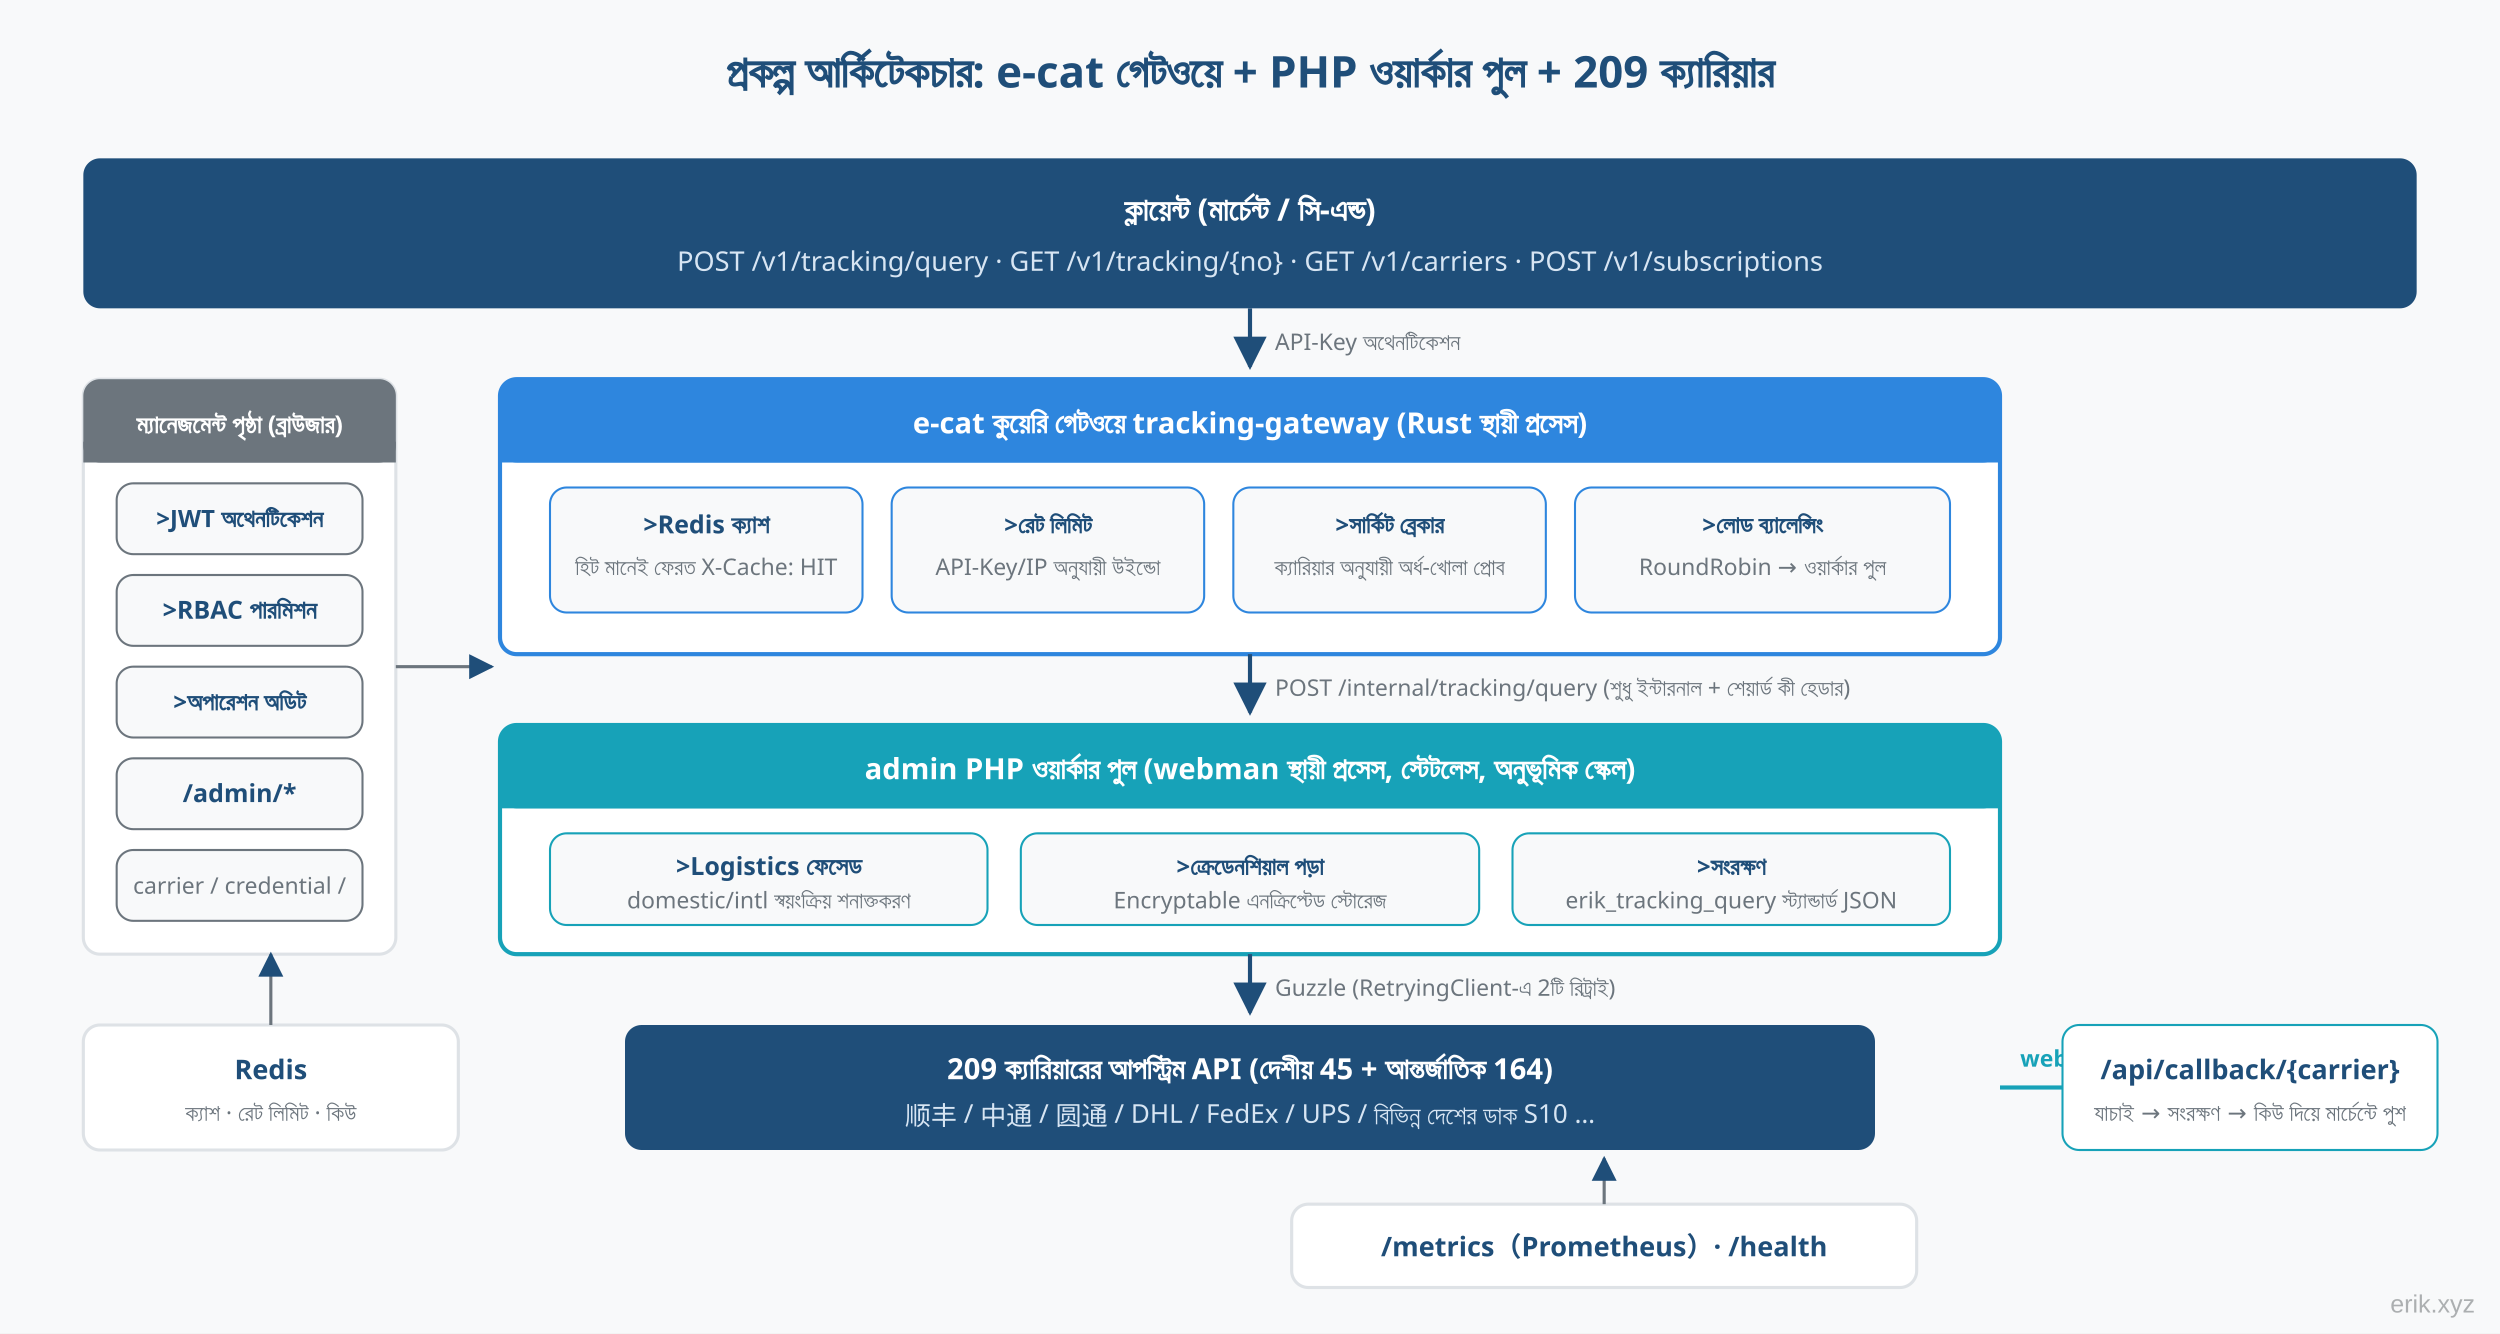
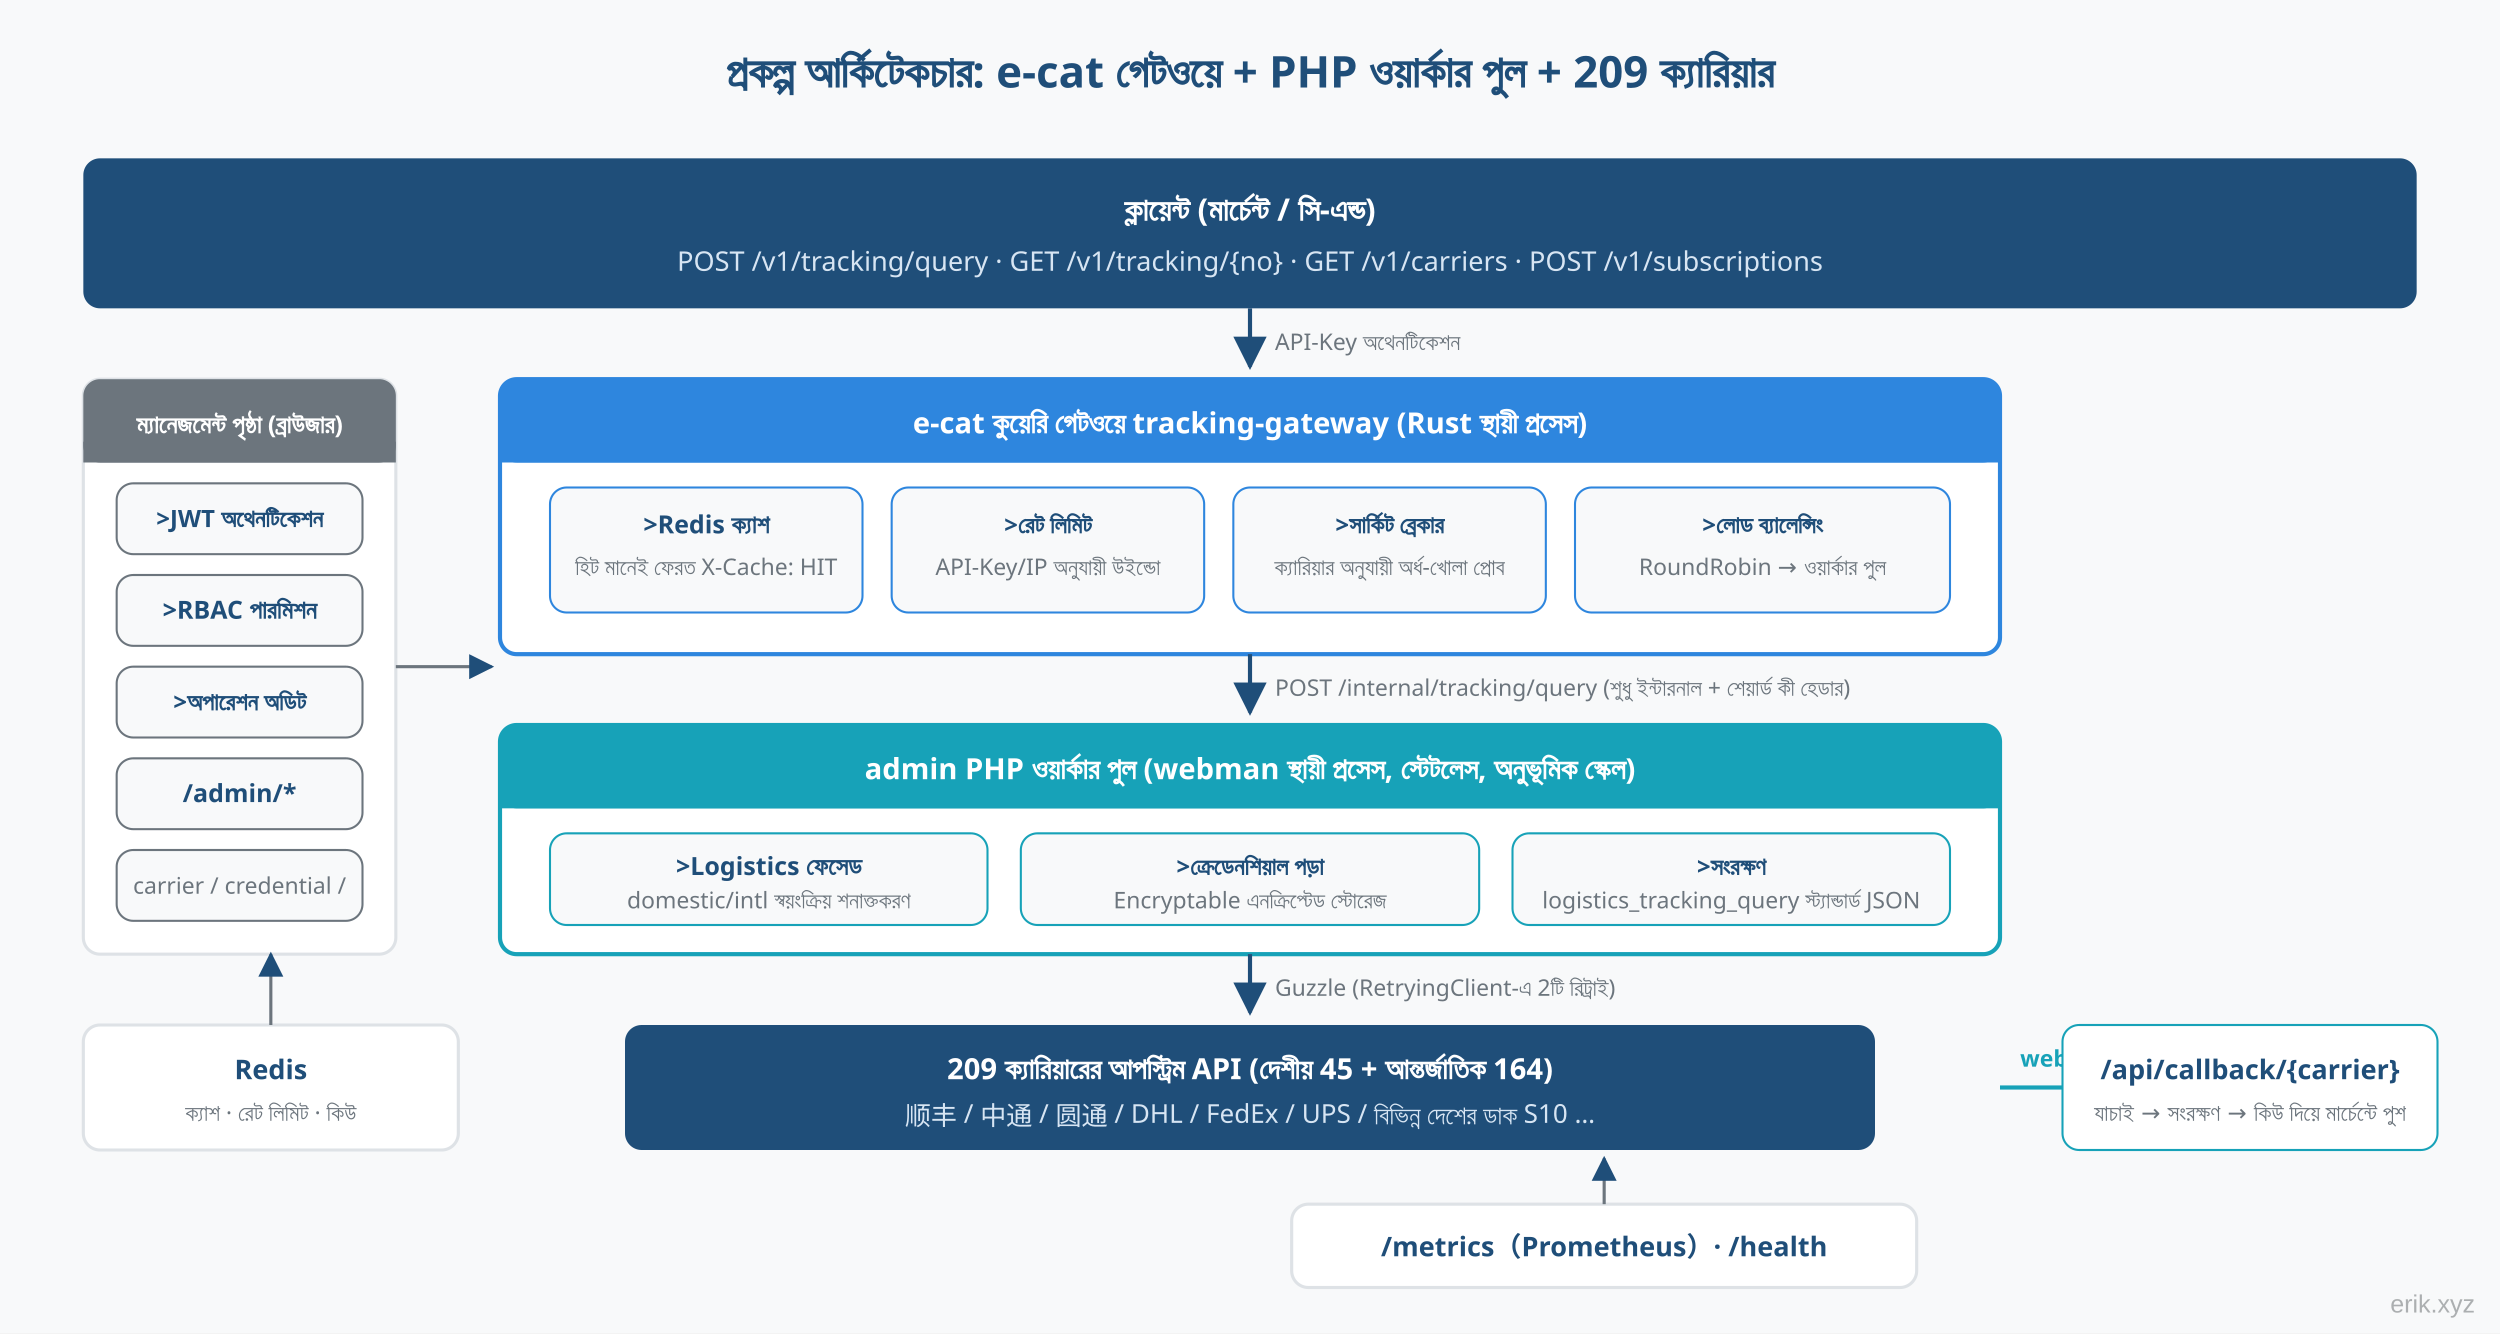
<svg xmlns="http://www.w3.org/2000/svg" viewBox="0 0 1200 640" font-family="'PingFang SC','Noto Sans SC','Microsoft YaHei',sans-serif">
  <defs>
    <marker id="arrow" viewBox="0 0 10 10" refX="9" refY="5" markerWidth="8" markerHeight="8" orient="auto-start-reverse">
      <path d="M0,0 L10,5 L0,10 z" fill="#1F4E79" />
    </marker>
    <marker id="arrow2" viewBox="0 0 10 10" refX="9" refY="5" markerWidth="8" markerHeight="8" orient="auto-start-reverse">
      <path d="M0,0 L10,5 L0,10 z" fill="#17A2B8" />
    </marker>
  </defs>
  <rect x="0" y="0" width="1200" height="640" fill="#F8F9FA" />
  <text x="600" y="42" text-anchor="middle" font-size="21" font-weight="bold" fill="#1F4E79">প্রকল্প আর্কিটেকচার: e-cat গেটওয়ে + PHP ওয়ার্কার পুল + 209 ক্যারিয়ার</text>
  <rect x="40" y="76" width="1120" height="72" rx="8" fill="#1F4E79" />
  <text x="600" y="106" text-anchor="middle" font-size="15" font-weight="bold" fill="#FFFFFF">ক্লায়েন্ট (মার্চেন্ট / সি-এন্ড)</text>
  <text x="600" y="130" text-anchor="middle" font-size="13" fill="#D7E5F3">POST /v1/tracking/query · GET /v1/tracking/{no} · GET /v1/carriers · POST /v1/subscriptions</text>
  <line x1="600" y1="148" x2="600" y2="176" stroke="#1F4E79" stroke-width="2" marker-end="url(#arrow)" />
  <text x="612" y="168" font-size="11" fill="#6C757D">API-Key অথেনটিকেশন</text>
  <rect x="240" y="182" width="720" height="132" rx="8" fill="#FFFFFF" stroke="#2E86DE" stroke-width="2" />
  <rect x="240" y="182" width="720" height="40" rx="8" fill="#2E86DE" />
  <rect x="240" y="212" width="720" height="10" fill="#2E86DE" />
  <text x="600" y="208" text-anchor="middle" font-size="14" font-weight="bold" fill="#FFFFFF">e-cat কুয়েরি গেটওয়ে tracking-gateway (Rust স্থায়ী প্রসেস)</text>
  <g font-size="12.5" fill="#212529" text-anchor="middle">
    <rect x="264" y="234" width="150" height="60" rx="8" fill="#F8F9FA" stroke="#2E86DE" />
    <text x="339" y="256" font-weight="bold" fill="#1F4E79" font-size="12">&gt;Redis ক্যাশ</text>
    <text x="339" y="276" font-size="11" fill="#6C757D">হিট মানেই ফেরত X-Cache: HIT</text>
    <rect x="428" y="234" width="150" height="60" rx="8" fill="#F8F9FA" stroke="#2E86DE" />
    <text x="503" y="256" font-weight="bold" fill="#1F4E79" font-size="11.5">&gt;রেট লিমিট</text>
    <text x="503" y="276" font-size="11" fill="#6C757D">API-Key/IP অনুযায়ী উইন্ডো</text>
    <rect x="592" y="234" width="150" height="60" rx="8" fill="#F8F9FA" stroke="#2E86DE" />
    <text x="667" y="256" font-weight="bold" fill="#1F4E79" font-size="11.5">&gt;সার্কিট ব্রেকার</text>
    <text x="667" y="276" font-size="11" fill="#6C757D">ক্যারিয়ার অনুযায়ী অর্ধ-খোলা প্রোব</text>
    <rect x="756" y="234" width="180" height="60" rx="8" fill="#F8F9FA" stroke="#2E86DE" />
    <text x="846" y="256" font-weight="bold" fill="#1F4E79" font-size="11.5">&gt;লোড ব্যালেন্সিং</text>
    <text x="846" y="276" font-size="11" fill="#6C757D">RoundRobin → ওয়ার্কার পুল</text>
  </g>
  <line x1="600" y1="314" x2="600" y2="342" stroke="#1F4E79" stroke-width="2" marker-end="url(#arrow)" />
  <text x="612" y="334" font-size="11" fill="#6C757D">POST /internal/tracking/query (শুধু ইন্টারনাল + শেয়ার্ড কী হেডার)</text>
  <rect x="240" y="348" width="720" height="110" rx="8" fill="#FFFFFF" stroke="#17A2B8" stroke-width="2" />
  <rect x="240" y="348" width="720" height="40" rx="8" fill="#17A2B8" />
  <rect x="240" y="378" width="720" height="10" fill="#17A2B8" />
  <text x="600" y="374" text-anchor="middle" font-size="14" font-weight="bold" fill="#FFFFFF">admin PHP ওয়ার্কার পুল (webman স্থায়ী প্রসেস, স্টেটলেস, অনুভূমিক স্কেল)</text>
  <g font-size="12.5" fill="#212529" text-anchor="middle">
    <rect x="264" y="400" width="210" height="44" rx="8" fill="#F8F9FA" stroke="#17A2B8" />
    <text x="369" y="420" font-weight="bold" fill="#1F4E79" font-size="12">&gt;Logistics ফেসেড</text>
    <text x="369" y="436" font-size="11" fill="#6C757D">domestic/intl স্বয়ংক্রিয় শনাক্তকরণ</text>
    <rect x="490" y="400" width="220" height="44" rx="8" fill="#F8F9FA" stroke="#17A2B8" />
    <text x="600" y="420" font-weight="bold" fill="#1F4E79" font-size="11.5">&gt;ক্রেডেনশিয়াল পড়া</text>
    <text x="600" y="436" font-size="11" fill="#6C757D">Encryptable এনক্রিপ্টেড স্টোরেজ</text>
    <rect x="726" y="400" width="210" height="44" rx="8" fill="#F8F9FA" stroke="#17A2B8" />
    <text x="831" y="420" font-weight="bold" fill="#1F4E79" font-size="11.5">&gt;সংরক্ষণ</text>
-     <text x="831" y="436" font-size="11" fill="#6C757D">erik_tracking_query স্ট্যান্ডার্ড JSON</text>
+     <text x="831" y="436" font-size="11" fill="#6C757D">logistics_tracking_query স্ট্যান্ডার্ড JSON</text>
  </g>
  <line x1="600" y1="458" x2="600" y2="486" stroke="#1F4E79" stroke-width="2" marker-end="url(#arrow)" />
  <text x="612" y="478" font-size="11" fill="#6C757D">Guzzle (RetryingClient-এ 2টি রিট্রাই)</text>
  <rect x="300" y="492" width="600" height="60" rx="8" fill="#1F4E79" />
  <text x="600" y="518" text-anchor="middle" font-size="14" font-weight="bold" fill="#FFFFFF">209 ক্যারিয়ারের আপস্ট্রিম API (দেশীয় 45 + আন্তর্জাতিক 164)</text>
  <text x="600" y="540" text-anchor="middle" font-size="12.5" fill="#D7E5F3">顺丰 / 中通 / 圆通 / DHL / FedEx / UPS / বিভিন্ন দেশের ডাক S10 …</text>
  <line x1="960" y1="522" x2="1060" y2="522" stroke="#17A2B8" stroke-width="2" marker-end="url(#arrow2)" />
  <text x="1010" y="512" text-anchor="middle" font-size="11" fill="#17A2B8" font-weight="bold">webhook কলব্যাক</text>
  <rect x="990" y="492" width="180" height="60" rx="8" fill="#FFFFFF" stroke="#17A2B8" />
  <text x="1080" y="518" text-anchor="middle" font-size="13" font-weight="bold" fill="#1F4E79">/api/callback/{carrier}</text>
  <text x="1080" y="538" text-anchor="middle" font-size="11" fill="#6C757D">যাচাই → সংরক্ষণ → কিউ দিয়ে মার্চেন্টে পুশ</text>
  <rect x="40" y="182" width="150" height="276" rx="8" fill="#FFFFFF" stroke="#DEE2E6" stroke-width="1.5" />
  <rect x="40" y="182" width="150" height="40" rx="8" fill="#6C757D" />
  <rect x="40" y="212" width="150" height="10" fill="#6C757D" />
  <text x="115" y="208" text-anchor="middle" font-size="12" font-weight="bold" fill="#FFFFFF">ম্যানেজমেন্ট পৃষ্ঠা (ব্রাউজার)</text>
  <g font-size="12" fill="#212529" text-anchor="middle">
    <rect x="56" y="232" width="118" height="34" rx="8" fill="#F8F9FA" stroke="#6C757D" />
    <text x="115" y="253" fill="#1F4E79" font-weight="bold" font-size="11.5">&gt;JWT অথেনটিকেশন</text>
    <rect x="56" y="276" width="118" height="34" rx="8" fill="#F8F9FA" stroke="#6C757D" />
    <text x="115" y="297" fill="#1F4E79" font-weight="bold" font-size="12">&gt;RBAC পারমিশন</text>
    <rect x="56" y="320" width="118" height="34" rx="8" fill="#F8F9FA" stroke="#6C757D" />
    <text x="115" y="341" fill="#1F4E79" font-weight="bold" font-size="11.5">&gt;অপারেশন অডিট</text>
    <rect x="56" y="364" width="118" height="34" rx="8" fill="#F8F9FA" stroke="#6C757D" />
    <text x="115" y="385" fill="#1F4E79" font-weight="bold">/admin/*</text>
    <rect x="56" y="408" width="118" height="34" rx="8" fill="#F8F9FA" stroke="#6C757D" />
    <text x="115" y="429" font-size="11" fill="#6C757D">carrier / credential /</text>
  </g>
  <line x1="190" y1="320" x2="236" y2="320" stroke="#6C757D" stroke-width="1.5" marker-end="url(#arrow)" />
  <rect x="40" y="492" width="180" height="60" rx="8" fill="#FFFFFF" stroke="#DEE2E6" stroke-width="1.5" />
  <text x="130" y="518" text-anchor="middle" font-size="13" font-weight="bold" fill="#1F4E79">Redis</text>
  <text x="130" y="538" text-anchor="middle" font-size="11" fill="#6C757D">ক্যাশ · রেট লিমিট · কিউ</text>
  <rect x="620" y="578" width="300" height="40" rx="8" fill="#FFFFFF" stroke="#DEE2E6" stroke-width="1.5" />
  <text x="770" y="603" text-anchor="middle" font-size="13" font-weight="bold" fill="#1F4E79">/metrics（Prometheus）· /health</text>
  <line x1="770" y1="578" x2="770" y2="556" stroke="#6C757D" stroke-width="1.5" marker-end="url(#arrow)" />
  <line x1="130" y1="492" x2="130" y2="458" stroke="#6C757D" stroke-width="1.5" marker-end="url(#arrow)" />
  <text x="1188" y="630" fill="rgba(33,37,41,0.35)" font-size="12" font-family="Arial, sans-serif" text-anchor="end">erik.xyz</text>
</svg>
